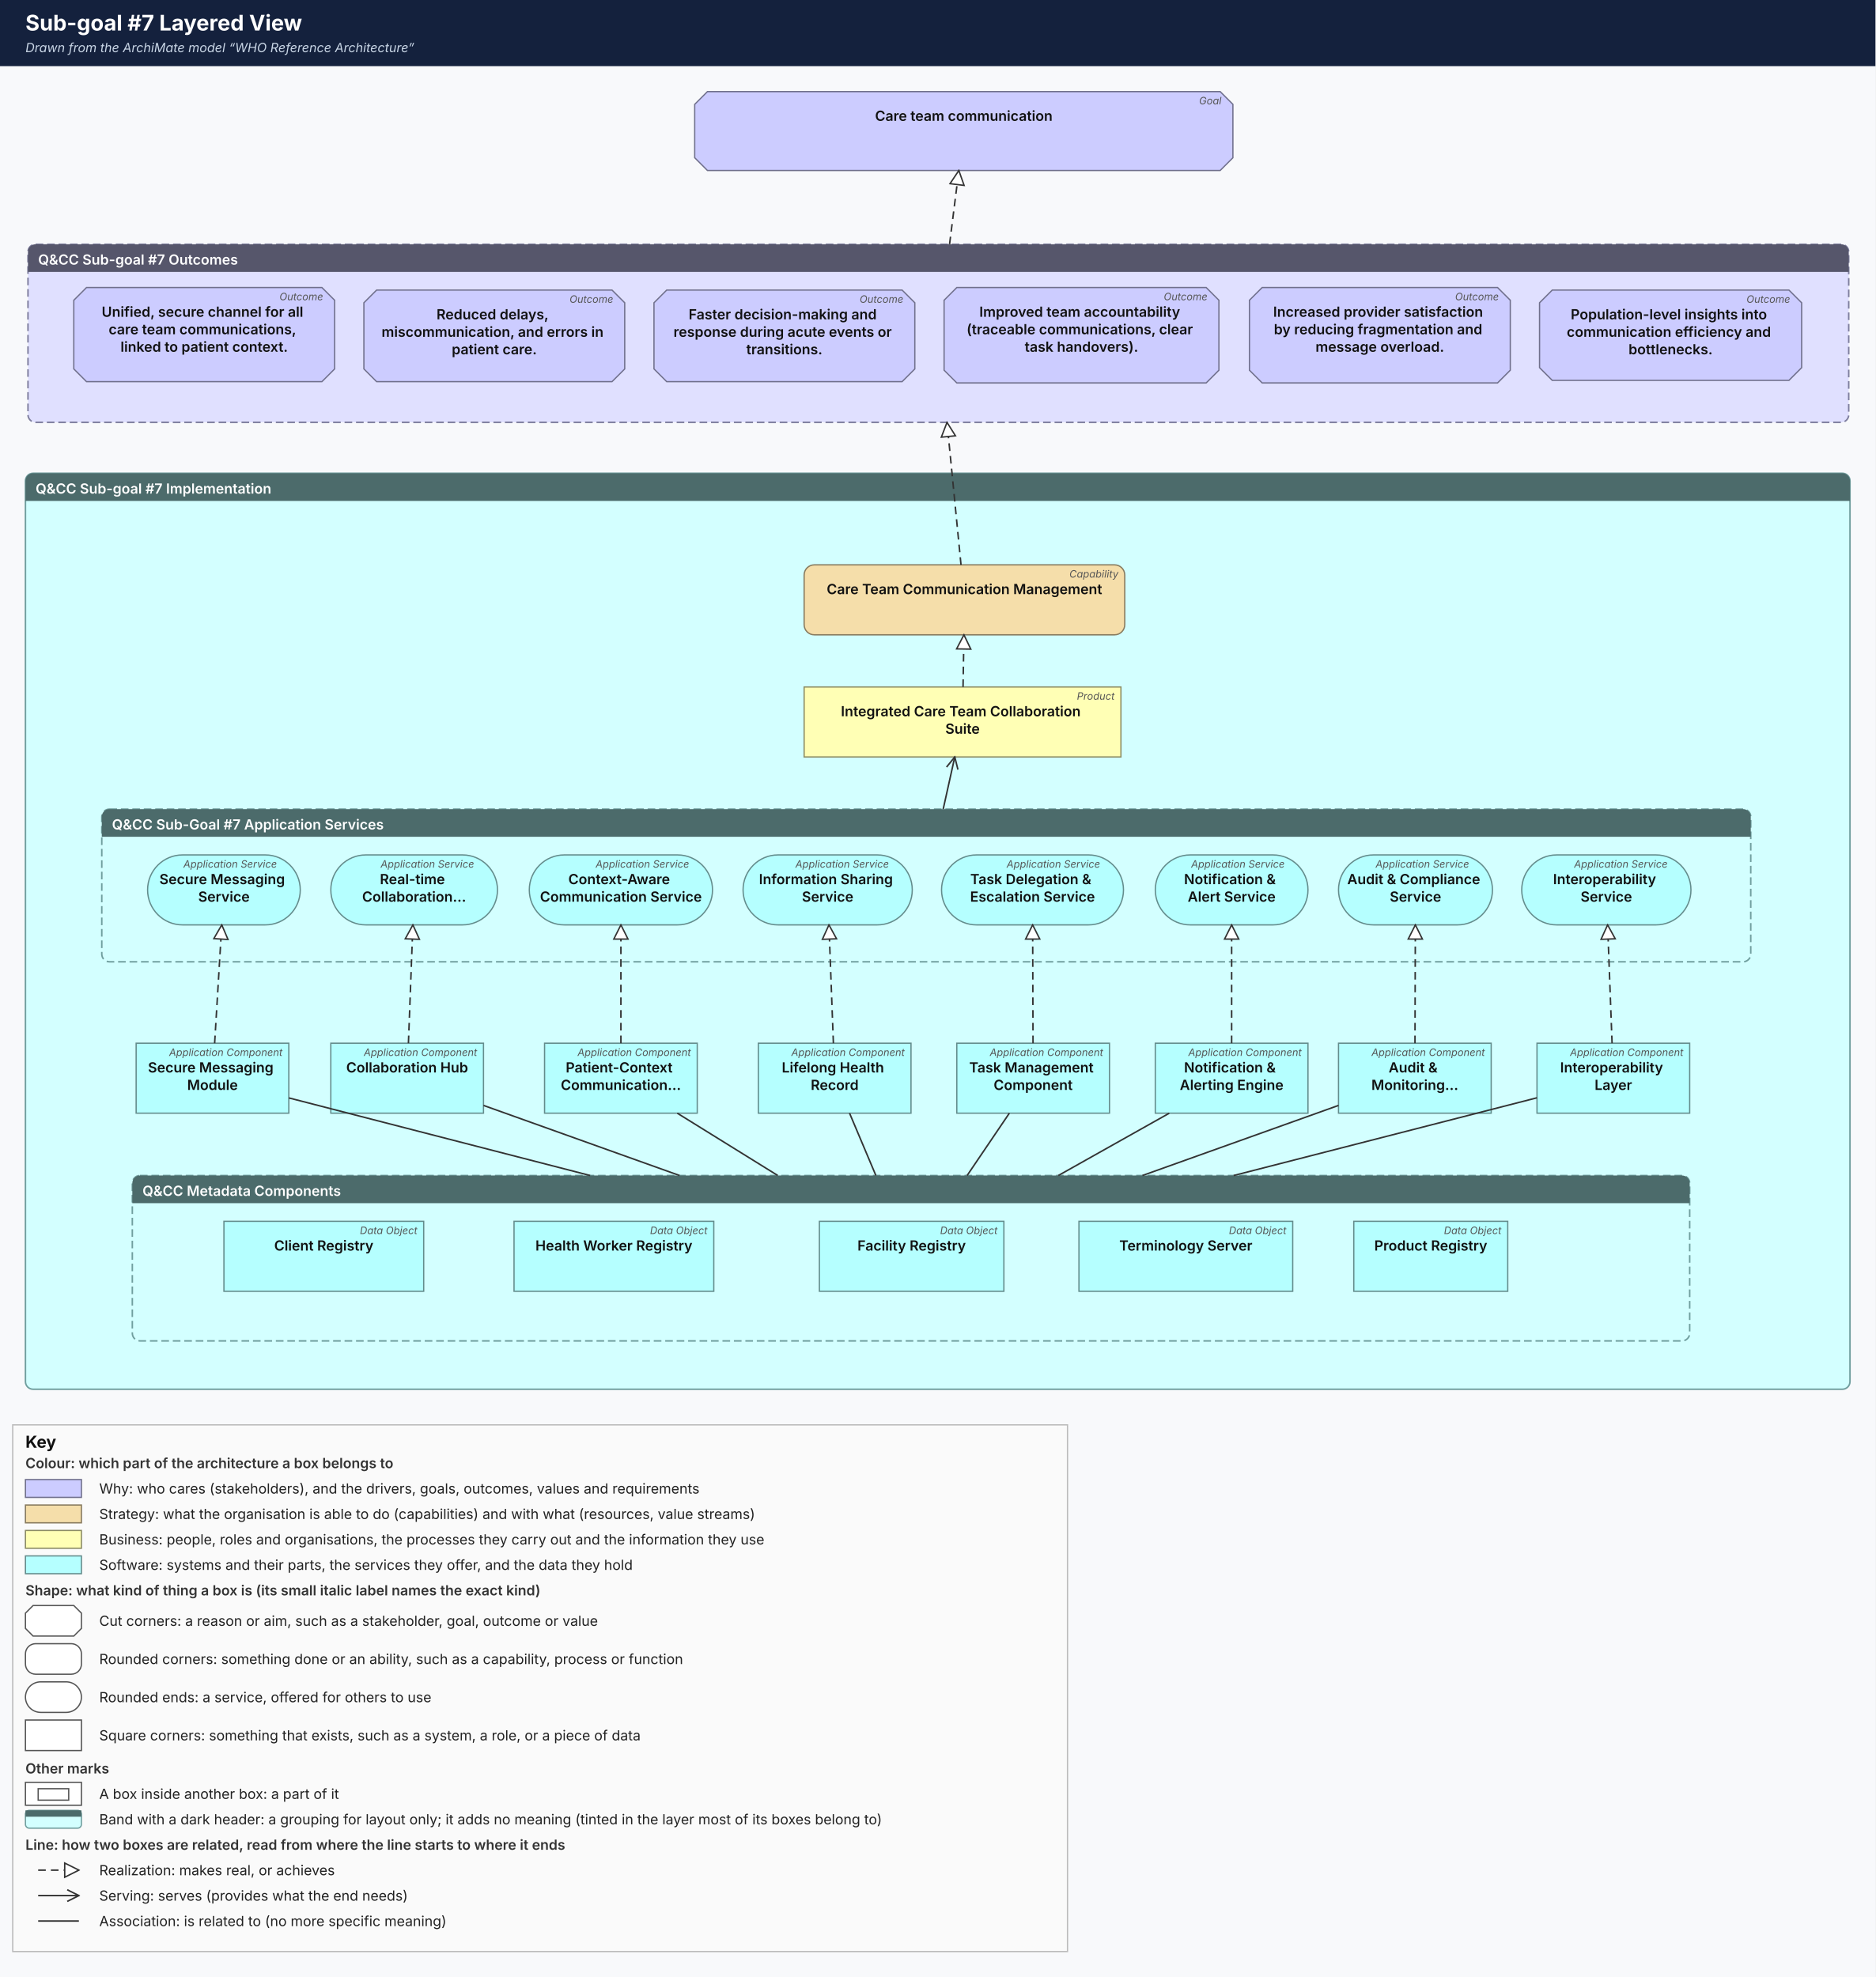
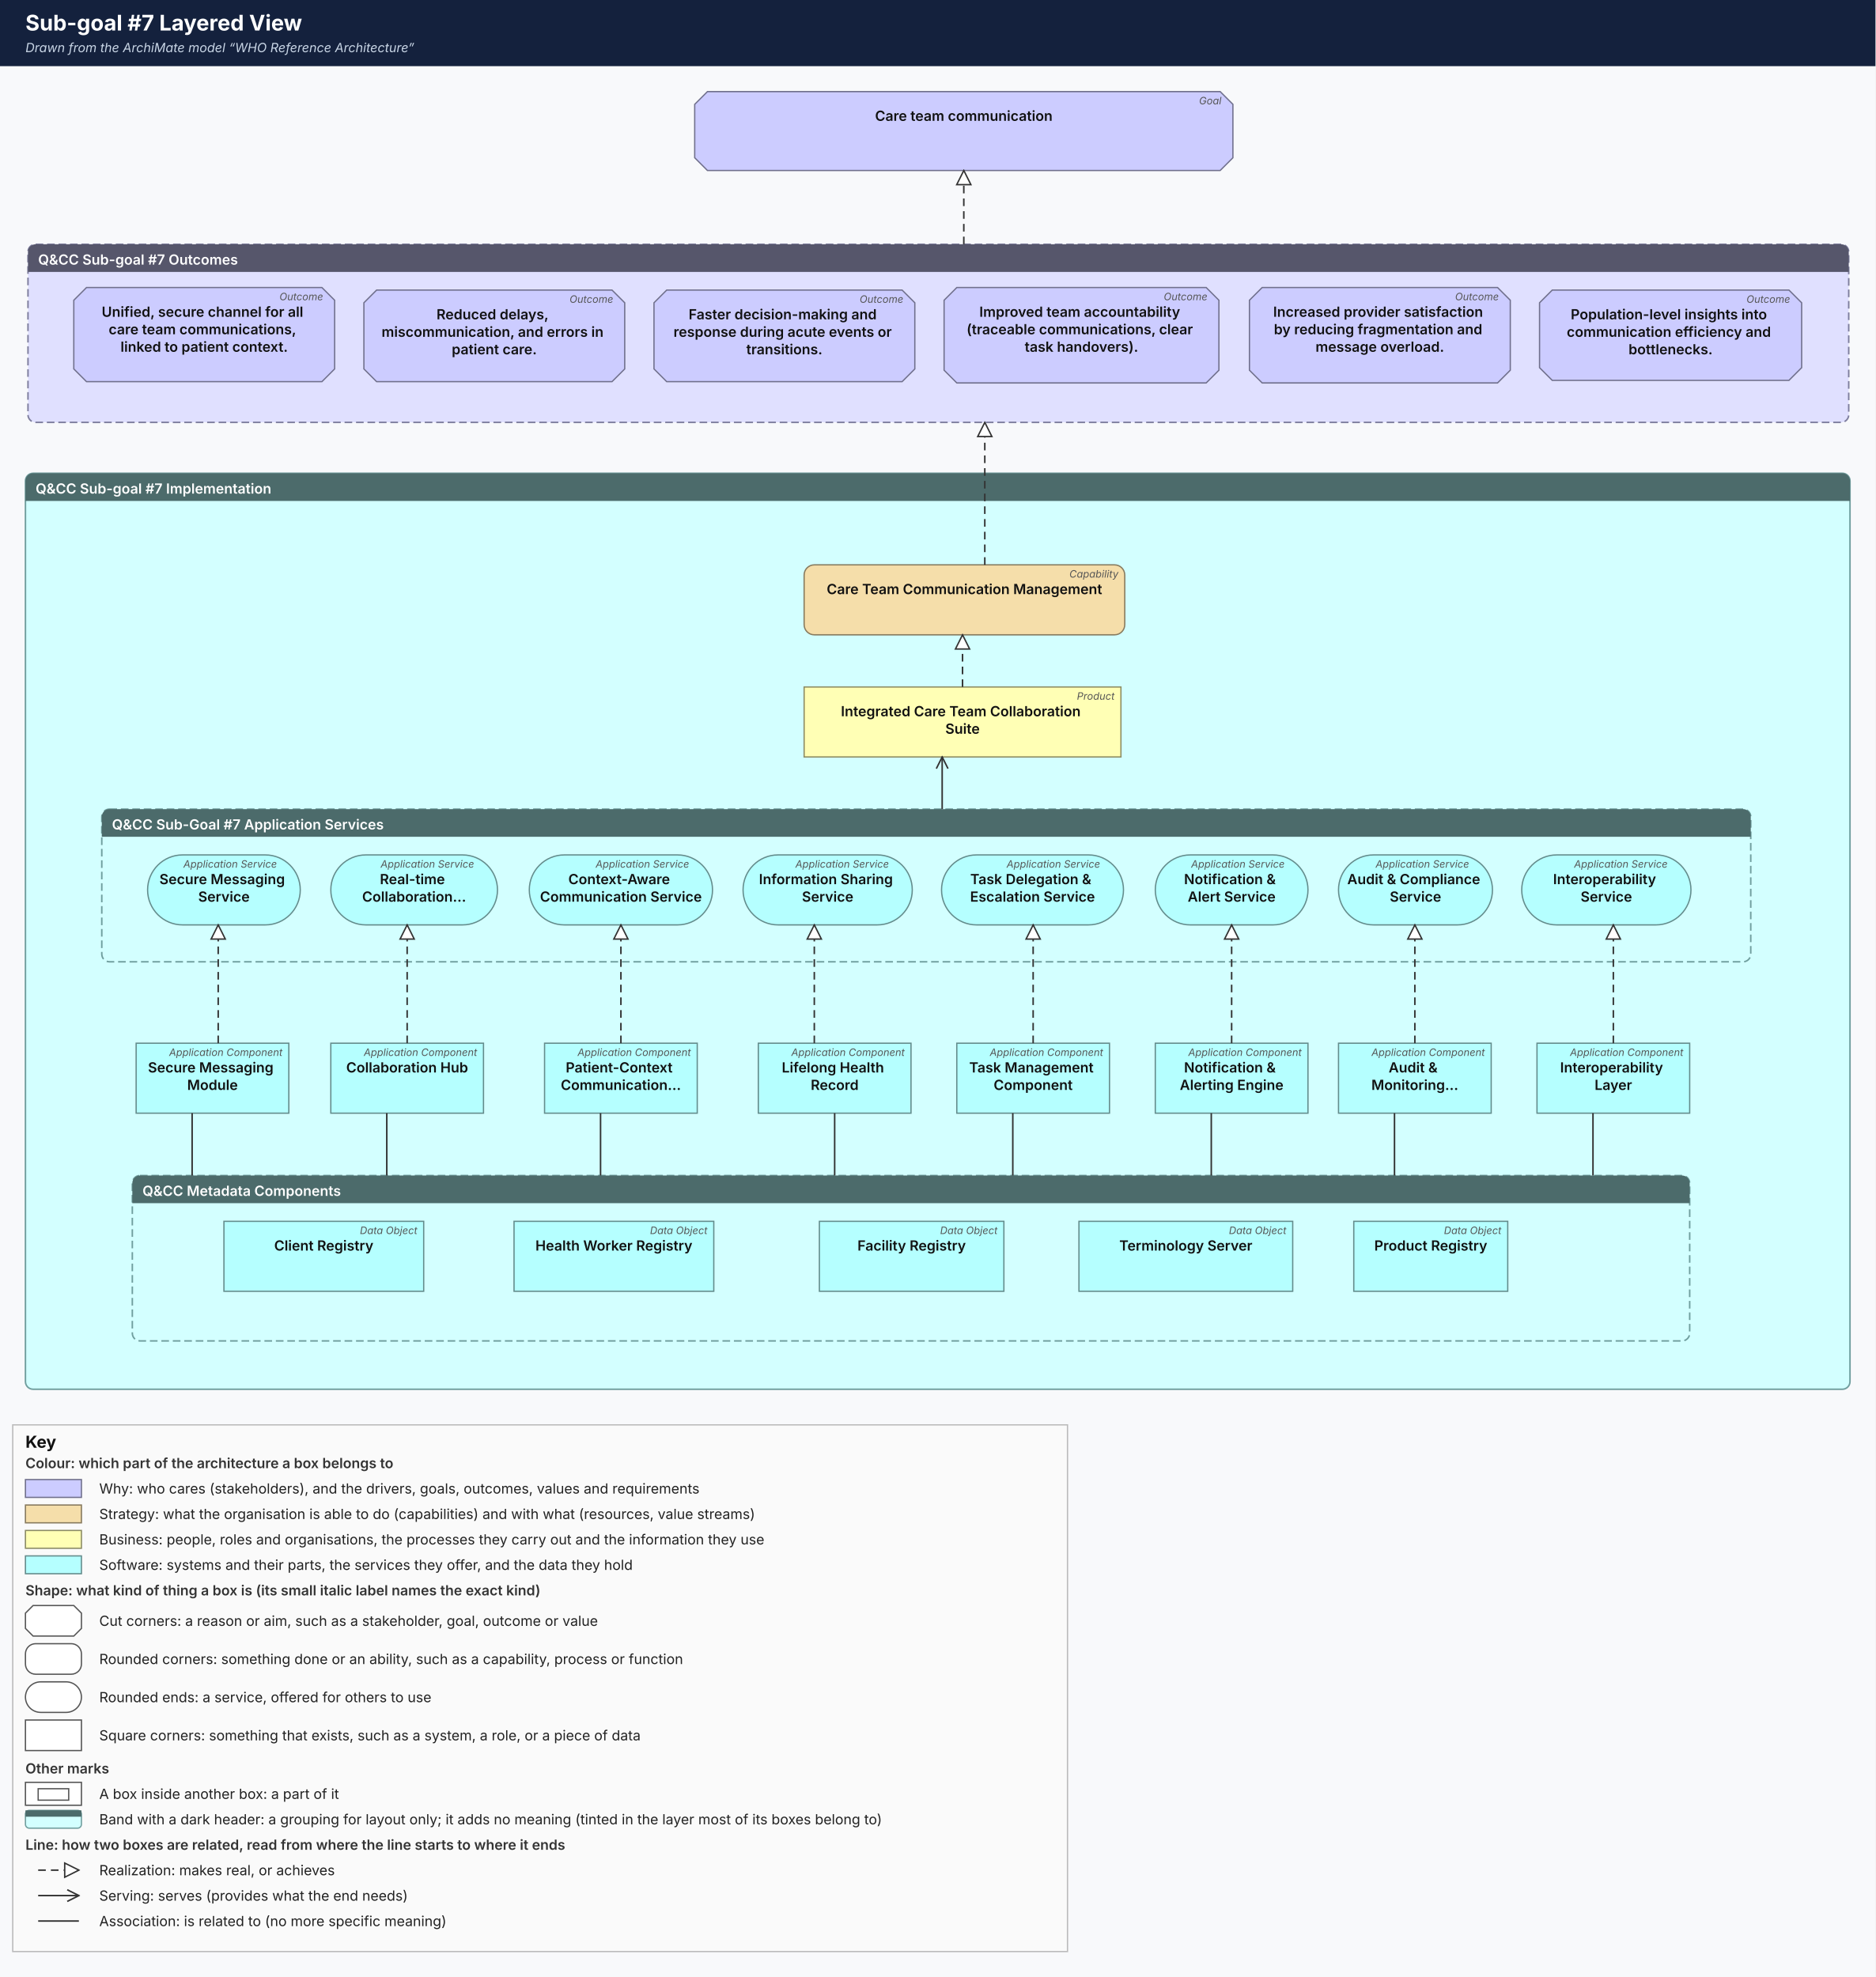
<svg xmlns="http://www.w3.org/2000/svg" viewBox="92 -12 1474 1554" width="1474" height="1554" role="img" aria-labelledby="av-title">
  <style>
.av-name{font:600 11px Inter, "Segoe UI", system-ui, -apple-system, Helvetica, Arial, sans-serif;fill:#111}
.av-type{font:italic 8px Inter, "Segoe UI", system-ui, -apple-system, Helvetica, Arial, sans-serif;fill:#555}
.av-group{font:600 11px Inter, "Segoe UI", system-ui, -apple-system, Helvetica, Arial, sans-serif;fill:#333}
.av-note{font:10px Inter, "Segoe UI", system-ui, -apple-system, Helvetica, Arial, sans-serif;fill:#222}
.av-key{font:11px Inter, "Segoe UI", system-ui, -apple-system, Helvetica, Arial, sans-serif;fill:#222}
.av-keyh{font:600 11px Inter, "Segoe UI", system-ui, -apple-system, Helvetica, Arial, sans-serif;fill:#333}
.av-keyt{font:700 13px Inter, "Segoe UI", system-ui, -apple-system, Helvetica, Arial, sans-serif;fill:#111}
.av-rel{font:9px Inter, "Segoe UI", system-ui, -apple-system, Helvetica, Arial, sans-serif;fill:#333;paint-order:stroke;stroke:#fff;stroke-width:3px}
a:hover rect,a:hover polygon,a:focus rect,a:focus polygon{stroke:#06c;stroke-width:2.5}
</style>
  <defs>
    <marker id="arrow-open" viewBox="0 0 12 12" refX="11" refY="6" markerWidth="11" markerHeight="11" orient="auto-start-reverse" markerUnits="userSpaceOnUse">
      <path d="M1 1 L11 6 L1 11" fill="none" stroke="#333" stroke-width="1.3" />
    </marker>
    <marker id="arrow-filled" viewBox="0 0 12 12" refX="11" refY="6" markerWidth="11" markerHeight="11" orient="auto-start-reverse" markerUnits="userSpaceOnUse">
      <path d="M1 1 L11 6 L1 11 Z" fill="#333" />
    </marker>
    <marker id="arrow-small" viewBox="0 0 10 10" refX="9" refY="5" markerWidth="8" markerHeight="8" orient="auto-start-reverse" markerUnits="userSpaceOnUse">
      <path d="M1 1 L9 5 L1 9" fill="none" stroke="#333" stroke-width="1.2" />
    </marker>
    <marker id="triangle-hollow" viewBox="0 0 14 14" refX="13" refY="7" markerWidth="13" markerHeight="13" orient="auto-start-reverse" markerUnits="userSpaceOnUse">
      <path d="M1 1 L13 7 L1 13 Z" fill="#fff" stroke="#333" stroke-width="1.2" />
    </marker>
    <marker id="diamond-filled" viewBox="0 0 16 10" refX="1" refY="5" markerWidth="16" markerHeight="10" orient="auto-start-reverse" markerUnits="userSpaceOnUse">
      <path d="M1 5 L8 1 L15 5 L8 9 Z" fill="#333" />
    </marker>
    <marker id="diamond-hollow" viewBox="0 0 16 10" refX="1" refY="5" markerWidth="16" markerHeight="10" orient="auto-start-reverse" markerUnits="userSpaceOnUse">
      <path d="M1 5 L8 1 L15 5 L8 9 Z" fill="#fff" stroke="#333" stroke-width="1.2" />
    </marker>
    <marker id="dot" viewBox="0 0 8 8" refX="4" refY="4" markerWidth="7" markerHeight="7" orient="auto" markerUnits="userSpaceOnUse">
      <circle cx="4" cy="4" r="3.2" fill="#333" />
    </marker>
    <pattern id="missing" width="8" height="8" patternUnits="userSpaceOnUse" patternTransform="rotate(45)">
      <rect width="8" height="8" fill="#fff" />
      <line x1="0" y1="0" x2="0" y2="8" stroke="#d33" stroke-width="2" />
    </pattern>
  </defs>
  <rect x="92" y="-12" width="1474" height="1554" fill="#f8f9fb" />
  <rect x="92" y="-12" width="1474" height="52" fill="#14213d" />
  <text x="112" y="12" style="font:700 17px Inter, &quot;Segoe UI&quot;, system-ui, -apple-system, Helvetica, Arial, sans-serif;fill:#fff">Sub-goal #7 Layered View</text>
  <text x="112" y="29" style="font:italic 10px Inter, &quot;Segoe UI&quot;, system-ui, -apple-system, Helvetica, Arial, sans-serif;fill:#c9d6e6">Drawn from the ArchiMate model “WHO Reference Architecture”</text>
  <a href="../../../en/dpi-h-ra/archimate/0.2.0-draft.2/element/care-team-communication/" target="_top">
    <polygon points="648,60 1051,60 1061,70 1061,112 1051,122 648,122 638,112 638,70" fill="#ccccff" stroke="#70708c" stroke-width="1" />
    <text class="av-type" x="1052" y="70" text-anchor="end">Goal</text>
    <text class="av-name" x="849.5" y="83" text-anchor="middle">
      <tspan x="849.5" dy="0">Care team communication</tspan>
    </text>
  </a>
  <a href="../../../en/dpi-h-ra/archimate/0.2.0-draft.2/element/q-cc-sub-goal-7-outcomes/" target="_top">
    <rect x="114" y="180" width="1431" height="140" rx="6" fill="#e0e0ff" stroke="#7e7e9e" stroke-width="1.2" stroke-dasharray="6 3" />
    <path d="M114 186 a6 6 0 0 1 6 -6 h1419 a6 6 0 0 1 6 6 v15.75 h-1431 z" fill="#56566b" />
    <text class="av-group" x="122" y="196" style="fill:#fff">Q&amp;CC Sub-goal #7 Outcomes</text>
  </a>
  <a href="../../../en/dpi-h-ra/archimate/0.2.0-draft.2/element/improved-team-accountability-traceable-communications-clear/" target="_top">
    <polygon points="844,214 1040,214 1050,224 1050,279 1040,289 844,289 834,279 834,224" fill="#ccccff" stroke="#70708c" stroke-width="1" />
    <text class="av-type" x="1041" y="224" text-anchor="end">Outcome</text>
    <text class="av-name" x="942" y="237" text-anchor="middle">
      <tspan x="942" dy="0">Improved team accountability</tspan>
      <tspan x="942" dy="13.75">(traceable communications, clear</tspan>
      <tspan x="942" dy="13.75">task handovers).</tspan>
    </text>
  </a>
  <a href="../../../en/dpi-h-ra/archimate/0.2.0-draft.2/element/reduced-delays-miscommunication-and-errors-in-patient-care/" target="_top">
    <polygon points="388,216 573,216 583,226 583,278 573,288 388,288 378,278 378,226" fill="#ccccff" stroke="#70708c" stroke-width="1" />
    <text class="av-type" x="574" y="226" text-anchor="end">Outcome</text>
    <text class="av-name" x="480.5" y="239" text-anchor="middle">
      <tspan x="480.5" dy="0">Reduced delays,</tspan>
      <tspan x="480.5" dy="13.75">miscommunication, and errors in</tspan>
      <tspan x="480.5" dy="13.75">patient care.</tspan>
    </text>
  </a>
  <a href="../../../en/dpi-h-ra/archimate/0.2.0-draft.2/element/unified-secure-channel-for-all-care-team-communications/" target="_top">
    <polygon points="160,214 345,214 355,224 355,278 345,288 160,288 150,278 150,224" fill="#ccccff" stroke="#70708c" stroke-width="1" />
    <text class="av-type" x="346" y="224" text-anchor="end">Outcome</text>
    <text class="av-name" x="252.5" y="237" text-anchor="middle">
      <tspan x="252.5" dy="0">Unified, secure channel for all</tspan>
      <tspan x="252.5" dy="13.75">care team communications,</tspan>
      <tspan x="252.5" dy="13.75">linked to patient context.</tspan>
    </text>
  </a>
  <a href="../../../en/dpi-h-ra/archimate/0.2.0-draft.2/element/population-level-insights-into-communication-efficiency-and/" target="_top">
    <polygon points="1312,216 1498,216 1508,226 1508,277 1498,287 1312,287 1302,277 1302,226" fill="#ccccff" stroke="#70708c" stroke-width="1" />
    <text class="av-type" x="1499" y="226" text-anchor="end">Outcome</text>
    <text class="av-name" x="1405" y="239" text-anchor="middle">
      <tspan x="1405" dy="0">Population-level insights into</tspan>
      <tspan x="1405" dy="13.75">communication efficiency and</tspan>
      <tspan x="1405" dy="13.75">bottlenecks.</tspan>
    </text>
  </a>
  <a href="../../../en/dpi-h-ra/archimate/0.2.0-draft.2/element/increased-provider-satisfaction-by-reducing-fragmentation/" target="_top">
    <polygon points="1084,214 1269,214 1279,224 1279,279 1269,289 1084,289 1074,279 1074,224" fill="#ccccff" stroke="#70708c" stroke-width="1" />
    <text class="av-type" x="1270" y="224" text-anchor="end">Outcome</text>
    <text class="av-name" x="1176.5" y="237" text-anchor="middle">
      <tspan x="1176.5" dy="0">Increased provider satisfaction</tspan>
      <tspan x="1176.5" dy="13.75">by reducing fragmentation and</tspan>
      <tspan x="1176.5" dy="13.75">message overload.</tspan>
    </text>
  </a>
  <a href="../../../en/dpi-h-ra/archimate/0.2.0-draft.2/element/faster-decision-making-and-response-during-acute-events-or/" target="_top">
    <polygon points="616,216 801,216 811,226 811,278 801,288 616,288 606,278 606,226" fill="#ccccff" stroke="#70708c" stroke-width="1" />
    <text class="av-type" x="802" y="226" text-anchor="end">Outcome</text>
    <text class="av-name" x="708.5" y="239" text-anchor="middle">
      <tspan x="708.5" dy="0">Faster decision-making and</tspan>
      <tspan x="708.5" dy="13.75">response during acute events or</tspan>
      <tspan x="708.5" dy="13.75">transitions.</tspan>
    </text>
  </a>
  <g class="av-g">
    <rect x="112" y="360" width="1434" height="720" rx="6" fill="#d3ffff" stroke="#709e9e" stroke-width="1.2" />
    <path d="M112 366 a6 6 0 0 1 6 -6 h1422 a6 6 0 0 1 6 6 v15.75 h-1434 z" fill="#4c6b6b" />
    <text class="av-group" x="120" y="376" style="fill:#fff">Q&amp;CC Sub-goal #7 Implementation</text>
  </g>
  <a href="../../../en/dpi-h-ra/archimate/0.2.0-draft.2/element/care-team-communication-management/" target="_top">
    <rect x="724" y="432" width="252" height="55" rx="8" fill="#f5deaa" stroke="#877a5e" stroke-width="1" />
    <text class="av-type" x="971" y="442" text-anchor="end">Capability</text>
    <text class="av-name" x="850" y="455" text-anchor="middle">
      <tspan x="850" dy="0">Care Team Communication Management</tspan>
    </text>
  </a>
  <a href="../../../en/dpi-h-ra/archimate/0.2.0-draft.2/element/integrated-care-team-collaboration-suite/" target="_top">
    <rect x="724" y="528" width="249" height="55" fill="#ffffb5" stroke="#8c8c64" stroke-width="1" />
    <text class="av-type" x="968" y="538" text-anchor="end">Product</text>
    <text class="av-name" x="848.5" y="551" text-anchor="middle">
      <tspan x="848.5" dy="0">Integrated Care Team Collaboration</tspan>
      <tspan x="848.5" dy="13.75">Suite</tspan>
    </text>
  </a>
  <a href="../../../en/dpi-h-ra/archimate/0.2.0-draft.2/element/q-cc-sub-goal-7-application-services/" target="_top">
    <rect x="172" y="624" width="1296" height="120" rx="6" fill="#d3ffff" stroke="#709e9e" stroke-width="1.2" stroke-dasharray="6 3" />
    <path d="M172 630 a6 6 0 0 1 6 -6 h1284 a6 6 0 0 1 6 6 v15.75 h-1296 z" fill="#4c6b6b" />
    <text class="av-group" x="180" y="640" style="fill:#fff">Q&amp;CC Sub-Goal #7 Application Services</text>
  </a>
  <a href="../../../en/dpi-h-ra/archimate/0.2.0-draft.2/element/secure-messaging-service/" target="_top">
    <rect x="208" y="660" width="120" height="55" rx="27.5" fill="#b5ffff" stroke="#648c8c" stroke-width="1" />
    <text class="av-type" x="309.667" y="670" text-anchor="end">Application Service</text>
    <text class="av-name" x="268" y="683" text-anchor="middle">
      <tspan x="268" dy="0">Secure Messaging</tspan>
      <tspan x="268" dy="13.75">Service</tspan>
    </text>
  </a>
  <a href="../../../en/dpi-h-ra/archimate/0.2.0-draft.2/element/real-time-collaboration-service/" target="_top">
    <rect x="352" y="660" width="131" height="55" rx="27.5" fill="#b5ffff" stroke="#648c8c" stroke-width="1" />
    <text class="av-type" x="464.667" y="670" text-anchor="end">Application Service</text>
    <text class="av-name" x="417.5" y="683" text-anchor="middle">
      <tspan x="417.5" dy="0">Real-time</tspan>
      <tspan x="417.5" dy="13.75">Collaboration…</tspan>
    </text>
  </a>
  <a href="../../../en/dpi-h-ra/archimate/0.2.0-draft.2/element/context-aware-communication-service/" target="_top">
    <rect x="508" y="660" width="144" height="55" rx="27.5" fill="#b5ffff" stroke="#648c8c" stroke-width="1" />
    <text class="av-type" x="633.667" y="670" text-anchor="end">Application Service</text>
    <text class="av-name" x="580" y="683" text-anchor="middle">
      <tspan x="580" dy="0">Context-Aware</tspan>
      <tspan x="580" dy="13.75">Communication Service</tspan>
    </text>
  </a>
  <a href="../../../en/dpi-h-ra/archimate/0.2.0-draft.2/element/information-sharing-service/" target="_top">
    <rect x="676" y="660" width="133" height="55" rx="27.5" fill="#b5ffff" stroke="#648c8c" stroke-width="1" />
    <text class="av-type" x="790.667" y="670" text-anchor="end">Application Service</text>
    <text class="av-name" x="742.5" y="683" text-anchor="middle">
      <tspan x="742.5" dy="0">Information Sharing</tspan>
      <tspan x="742.5" dy="13.75">Service</tspan>
    </text>
  </a>
  <a href="../../../en/dpi-h-ra/archimate/0.2.0-draft.2/element/task-delegation-escalation-service/" target="_top">
    <rect x="832" y="660" width="143" height="55" rx="27.5" fill="#b5ffff" stroke="#648c8c" stroke-width="1" />
    <text class="av-type" x="956.667" y="670" text-anchor="end">Application Service</text>
    <text class="av-name" x="903.5" y="683" text-anchor="middle">
      <tspan x="903.5" dy="0">Task Delegation &amp;</tspan>
      <tspan x="903.5" dy="13.75">Escalation Service</tspan>
    </text>
  </a>
  <a href="../../../en/dpi-h-ra/archimate/0.2.0-draft.2/element/notification-alert-service/" target="_top">
    <rect x="1000" y="660" width="120" height="55" rx="27.5" fill="#b5ffff" stroke="#648c8c" stroke-width="1" />
    <text class="av-type" x="1101.667" y="670" text-anchor="end">Application Service</text>
    <text class="av-name" x="1060" y="683" text-anchor="middle">
      <tspan x="1060" dy="0">Notification &amp;</tspan>
      <tspan x="1060" dy="13.75">Alert Service</tspan>
    </text>
  </a>
  <a href="../../../en/dpi-h-ra/archimate/0.2.0-draft.2/element/interoperability-service/" target="_top">
    <rect x="1288" y="660" width="133" height="55" rx="27.5" fill="#b5ffff" stroke="#648c8c" stroke-width="1" />
    <text class="av-type" x="1402.667" y="670" text-anchor="end">Application Service</text>
    <text class="av-name" x="1354.5" y="683" text-anchor="middle">
      <tspan x="1354.5" dy="0">Interoperability</tspan>
      <tspan x="1354.5" dy="13.75">Service</tspan>
    </text>
  </a>
  <a href="../../../en/dpi-h-ra/archimate/0.2.0-draft.2/element/audit-compliance-service/" target="_top">
    <rect x="1144" y="660" width="121" height="55" rx="27.5" fill="#b5ffff" stroke="#648c8c" stroke-width="1" />
    <text class="av-type" x="1246.667" y="670" text-anchor="end">Application Service</text>
    <text class="av-name" x="1204.5" y="683" text-anchor="middle">
      <tspan x="1204.5" dy="0">Audit &amp; Compliance</tspan>
      <tspan x="1204.5" dy="13.75">Service</tspan>
    </text>
  </a>
  <a href="../../../en/dpi-h-ra/archimate/0.2.0-draft.2/element/secure-messaging-module/" target="_top">
    <rect x="199" y="808" width="120" height="55" fill="#b5ffff" stroke="#648c8c" stroke-width="1" />
    <text class="av-type" x="314" y="818" text-anchor="end">Application Component</text>
    <text class="av-name" x="259" y="831" text-anchor="middle">
      <tspan x="259" dy="0">Secure Messaging</tspan>
      <tspan x="259" dy="13.75">Module</tspan>
    </text>
  </a>
  <a href="../../../en/dpi-h-ra/archimate/0.2.0-draft.2/element/collaboration-hub/" target="_top">
    <rect x="352" y="808" width="120" height="55" fill="#b5ffff" stroke="#648c8c" stroke-width="1" />
    <text class="av-type" x="467" y="818" text-anchor="end">Application Component</text>
    <text class="av-name" x="412" y="831" text-anchor="middle">
      <tspan x="412" dy="0">Collaboration Hub</tspan>
    </text>
  </a>
  <a href="../../../en/dpi-h-ra/archimate/0.2.0-draft.2/element/patient-context-communication-component/" target="_top">
    <rect x="520" y="808" width="120" height="55" fill="#b5ffff" stroke="#648c8c" stroke-width="1" />
    <text class="av-type" x="635" y="818" text-anchor="end">Application Component</text>
    <text class="av-name" x="580" y="831" text-anchor="middle">
      <tspan x="580" dy="0">Patient-Context</tspan>
      <tspan x="580" dy="13.75">Communication…</tspan>
    </text>
  </a>
  <a href="../../../en/dpi-h-ra/archimate/0.2.0-draft.2/element/task-management-component/" target="_top">
    <rect x="844" y="808" width="120" height="55" fill="#b5ffff" stroke="#648c8c" stroke-width="1" />
    <text class="av-type" x="959" y="818" text-anchor="end">Application Component</text>
    <text class="av-name" x="904" y="831" text-anchor="middle">
      <tspan x="904" dy="0">Task Management</tspan>
      <tspan x="904" dy="13.75">Component</tspan>
    </text>
  </a>
  <a href="../../../en/dpi-h-ra/archimate/0.2.0-draft.2/element/notification-alerting-engine/" target="_top">
    <rect x="1000" y="808" width="120" height="55" fill="#b5ffff" stroke="#648c8c" stroke-width="1" />
    <text class="av-type" x="1115" y="818" text-anchor="end">Application Component</text>
    <text class="av-name" x="1060" y="831" text-anchor="middle">
      <tspan x="1060" dy="0">Notification &amp;</tspan>
      <tspan x="1060" dy="13.75">Alerting Engine</tspan>
    </text>
  </a>
  <a href="../../../en/dpi-h-ra/archimate/0.2.0-draft.2/element/audit-monitoring-component/" target="_top">
    <rect x="1144" y="808" width="120" height="55" fill="#b5ffff" stroke="#648c8c" stroke-width="1" />
    <text class="av-type" x="1259" y="818" text-anchor="end">Application Component</text>
    <text class="av-name" x="1204" y="831" text-anchor="middle">
      <tspan x="1204" dy="0">Audit &amp;</tspan>
      <tspan x="1204" dy="13.75">Monitoring…</tspan>
    </text>
  </a>
  <a href="../../../en/dpi-h-ra/archimate/0.2.0-draft.2/element/interoperability-layer/" target="_top">
    <rect x="1300" y="808" width="120" height="55" fill="#b5ffff" stroke="#648c8c" stroke-width="1" />
    <text class="av-type" x="1415" y="818" text-anchor="end">Application Component</text>
    <text class="av-name" x="1360" y="831" text-anchor="middle">
      <tspan x="1360" dy="0">Interoperability</tspan>
      <tspan x="1360" dy="13.75">Layer</tspan>
    </text>
  </a>
  <a href="../../../en/dpi-h-ra/archimate/0.2.0-draft.2/element/q-cc-metadata-components-ca10/" target="_top">
    <rect x="196" y="912" width="1224" height="130" rx="6" fill="#d3ffff" stroke="#709e9e" stroke-width="1.2" stroke-dasharray="6 3" />
    <path d="M196 918 a6 6 0 0 1 6 -6 h1212 a6 6 0 0 1 6 6 v15.75 h-1224 z" fill="#4c6b6b" />
    <text class="av-group" x="204" y="928" style="fill:#fff">Q&amp;CC Metadata Components</text>
  </a>
  <a href="../../../en/dpi-h-ra/archimate/0.2.0-draft.2/element/product-registry/" target="_top">
    <rect x="1156" y="948" width="121" height="55" fill="#b5ffff" stroke="#648c8c" stroke-width="1" />
    <text class="av-type" x="1272" y="958" text-anchor="end">Data Object</text>
    <text class="av-name" x="1216.5" y="971" text-anchor="middle">
      <tspan x="1216.5" dy="0">Product Registry</tspan>
    </text>
  </a>
  <a href="../../../en/dpi-h-ra/archimate/0.2.0-draft.2/element/client-registry-50b8/" target="_top">
    <rect x="268" y="948" width="157" height="55" fill="#b5ffff" stroke="#648c8c" stroke-width="1" />
    <text class="av-type" x="420" y="958" text-anchor="end">Data Object</text>
    <text class="av-name" x="346.5" y="971" text-anchor="middle">
      <tspan x="346.5" dy="0">Client Registry</tspan>
    </text>
  </a>
  <a href="../../../en/dpi-h-ra/archimate/0.2.0-draft.2/element/facility-registry/" target="_top">
    <rect x="736" y="948" width="145" height="55" fill="#b5ffff" stroke="#648c8c" stroke-width="1" />
    <text class="av-type" x="876" y="958" text-anchor="end">Data Object</text>
    <text class="av-name" x="808.5" y="971" text-anchor="middle">
      <tspan x="808.5" dy="0">Facility Registry</tspan>
    </text>
  </a>
  <a href="../../../en/dpi-h-ra/archimate/0.2.0-draft.2/element/health-worker-registry/" target="_top">
    <rect x="496" y="948" width="157" height="55" fill="#b5ffff" stroke="#648c8c" stroke-width="1" />
    <text class="av-type" x="648" y="958" text-anchor="end">Data Object</text>
    <text class="av-name" x="574.5" y="971" text-anchor="middle">
      <tspan x="574.5" dy="0">Health Worker Registry</tspan>
    </text>
  </a>
  <a href="../../../en/dpi-h-ra/archimate/0.2.0-draft.2/element/terminology-server-2493/" target="_top">
    <rect x="940" y="948" width="168" height="55" fill="#b5ffff" stroke="#648c8c" stroke-width="1" />
    <text class="av-type" x="1103" y="958" text-anchor="end">Data Object</text>
    <text class="av-name" x="1024" y="971" text-anchor="middle">
      <tspan x="1024" dy="0">Terminology Server</tspan>
    </text>
  </a>
  <a href="../../../en/dpi-h-ra/archimate/0.2.0-draft.2/element/lifelong-health-record/" target="_top">
    <rect x="688" y="808" width="120" height="55" fill="#b5ffff" stroke="#648c8c" stroke-width="1" />
    <text class="av-type" x="803" y="818" text-anchor="end">Application Component</text>
    <text class="av-name" x="748" y="831" text-anchor="middle">
      <tspan x="748" dy="0">Lifelong Health</tspan>
      <tspan x="748" dy="13.75">Record</tspan>
    </text>
  </a>
  <a href="../../../en/dpi-h-ra/archimate/0.2.0-draft.2/relationship/id-aff10226d7954a78a1696c8346ead574/" target="_top">
-     <path d="M838.3 180 L845.6 122" fill="none" stroke="#333" stroke-width="1.2" stroke-dasharray="6 4" marker-end="url(#triangle-hollow)" />
-     <path d="M838.3 180 L845.6 122" fill="none" stroke="transparent" stroke-width="8" />
+     <path d="M849.5 180 L849.5 122" fill="none" stroke="#333" stroke-width="1.2" stroke-dasharray="6 4" marker-end="url(#triangle-hollow)" />
+     <path d="M849.5 180 L849.5 122" fill="none" stroke="transparent" stroke-width="8" />
  </a>
  <a href="../../../en/dpi-h-ra/archimate/0.2.0-draft.2/relationship/id-7e473a1176db4424aeed5a3729804542/" target="_top">
-     <path d="M847.3 432 L836.3 320" fill="none" stroke="#333" stroke-width="1.2" stroke-dasharray="6 4" marker-end="url(#triangle-hollow)" />
-     <path d="M847.3 432 L836.3 320" fill="none" stroke="transparent" stroke-width="8" />
+     <path d="M866 432 L866 320" fill="none" stroke="#333" stroke-width="1.2" stroke-dasharray="6 4" marker-end="url(#triangle-hollow)" />
+     <path d="M866 432 L866 320" fill="none" stroke="transparent" stroke-width="8" />
  </a>
  <a href="../../../en/dpi-h-ra/archimate/0.2.0-draft.2/relationship/id-4487595b12134d188571c01c21a04832/" target="_top">
-     <path d="M848.9 528 L849.6 487" fill="none" stroke="#333" stroke-width="1.2" stroke-dasharray="6 4" marker-end="url(#triangle-hollow)" />
-     <path d="M848.9 528 L849.6 487" fill="none" stroke="transparent" stroke-width="8" />
+     <path d="M848.5 528 L848.5 487" fill="none" stroke="#333" stroke-width="1.2" stroke-dasharray="6 4" marker-end="url(#triangle-hollow)" />
+     <path d="M848.5 528 L848.5 487" fill="none" stroke="transparent" stroke-width="8" />
  </a>
  <a href="../../../en/dpi-h-ra/archimate/0.2.0-draft.2/relationship/id-6dcb12e2a38e46d8ac78c6cfa7a3a0df/" target="_top">
-     <path d="M833.3 624 L842.4 583" fill="none" stroke="#333" stroke-width="1.2" marker-end="url(#arrow-open)" />
-     <path d="M833.3 624 L842.4 583" fill="none" stroke="transparent" stroke-width="8" />
+     <path d="M832.5 624 L832.5 583" fill="none" stroke="#333" stroke-width="1.2" marker-end="url(#arrow-open)" />
+     <path d="M832.5 624 L832.5 583" fill="none" stroke="transparent" stroke-width="8" />
  </a>
  <a href="../../../en/dpi-h-ra/archimate/0.2.0-draft.2/relationship/id-0e2b70428ec14977b090e1e104a42a87/" target="_top">
-     <path d="M260.7 808 L266.3 715" fill="none" stroke="#333" stroke-width="1.2" stroke-dasharray="6 4" marker-end="url(#triangle-hollow)" />
-     <path d="M260.7 808 L266.3 715" fill="none" stroke="transparent" stroke-width="8" />
+     <path d="M263.5 808 L263.5 715" fill="none" stroke="#333" stroke-width="1.2" stroke-dasharray="6 4" marker-end="url(#triangle-hollow)" />
+     <path d="M263.5 808 L263.5 715" fill="none" stroke="transparent" stroke-width="8" />
  </a>
  <a href="../../../en/dpi-h-ra/archimate/0.2.0-draft.2/relationship/id-bc71d332d8e345e28b38532c46691bab/" target="_top">
-     <path d="M413 808 L416.5 715" fill="none" stroke="#333" stroke-width="1.2" stroke-dasharray="6 4" marker-end="url(#triangle-hollow)" />
-     <path d="M413 808 L416.5 715" fill="none" stroke="transparent" stroke-width="8" />
+     <path d="M412 808 L412 715" fill="none" stroke="#333" stroke-width="1.2" stroke-dasharray="6 4" marker-end="url(#triangle-hollow)" />
+     <path d="M412 808 L412 715" fill="none" stroke="transparent" stroke-width="8" />
  </a>
  <a href="../../../en/dpi-h-ra/archimate/0.2.0-draft.2/relationship/id-78e7073a47ee4f0b8bf1295f51e61055/" target="_top">
    <path d="M580 808 L580 715" fill="none" stroke="#333" stroke-width="1.2" stroke-dasharray="6 4" marker-end="url(#triangle-hollow)" />
    <path d="M580 808 L580 715" fill="none" stroke="transparent" stroke-width="8" />
  </a>
  <a href="../../../en/dpi-h-ra/archimate/0.2.0-draft.2/relationship/id-334f2249704e4ee89c716d472558eefa/" target="_top">
-     <path d="M903.9 808 L903.6 715" fill="none" stroke="#333" stroke-width="1.2" stroke-dasharray="6 4" marker-end="url(#triangle-hollow)" />
-     <path d="M903.9 808 L903.6 715" fill="none" stroke="transparent" stroke-width="8" />
+     <path d="M904 808 L904 715" fill="none" stroke="#333" stroke-width="1.2" stroke-dasharray="6 4" marker-end="url(#triangle-hollow)" />
+     <path d="M904 808 L904 715" fill="none" stroke="transparent" stroke-width="8" />
  </a>
  <a href="../../../en/dpi-h-ra/archimate/0.2.0-draft.2/relationship/id-18a30733d98a4827ba3a386e0950e359/" target="_top">
    <path d="M1060 808 L1060 715" fill="none" stroke="#333" stroke-width="1.2" stroke-dasharray="6 4" marker-end="url(#triangle-hollow)" />
    <path d="M1060 808 L1060 715" fill="none" stroke="transparent" stroke-width="8" />
  </a>
  <a href="../../../en/dpi-h-ra/archimate/0.2.0-draft.2/relationship/id-44cc4a95b03443999549dc26dbe41f6d/" target="_top">
-     <path d="M1204.1 808 L1204.4 715" fill="none" stroke="#333" stroke-width="1.2" stroke-dasharray="6 4" marker-end="url(#triangle-hollow)" />
-     <path d="M1204.1 808 L1204.4 715" fill="none" stroke="transparent" stroke-width="8" />
+     <path d="M1204 808 L1204 715" fill="none" stroke="#333" stroke-width="1.2" stroke-dasharray="6 4" marker-end="url(#triangle-hollow)" />
+     <path d="M1204 808 L1204 715" fill="none" stroke="transparent" stroke-width="8" />
  </a>
  <a href="../../../en/dpi-h-ra/archimate/0.2.0-draft.2/relationship/id-b6c2d21404534778a95108558e57e4b9/" target="_top">
-     <path d="M1359 808 L1355.5 715" fill="none" stroke="#333" stroke-width="1.2" stroke-dasharray="6 4" marker-end="url(#triangle-hollow)" />
-     <path d="M1359 808 L1355.5 715" fill="none" stroke="transparent" stroke-width="8" />
+     <path d="M1360 808 L1360 715" fill="none" stroke="#333" stroke-width="1.2" stroke-dasharray="6 4" marker-end="url(#triangle-hollow)" />
+     <path d="M1360 808 L1360 715" fill="none" stroke="transparent" stroke-width="8" />
  </a>
  <a href="../../../en/dpi-h-ra/archimate/0.2.0-draft.2/relationship/id-ab6034fe74014434a98d11e9cbf86fa0/" target="_top">
-     <path d="M626.1 912 L472 856.9" fill="none" stroke="#333" stroke-width="1.2" />
-     <path d="M626.1 912 L472 856.9" fill="none" stroke="transparent" stroke-width="8" />
+     <path d="M396 912 L396 863" fill="none" stroke="#333" stroke-width="1.2" />
+     <path d="M396 912 L396 863" fill="none" stroke="transparent" stroke-width="8" />
  </a>
  <a href="../../../en/dpi-h-ra/archimate/0.2.0-draft.2/relationship/id-dbe03b48e3c047c683a9ff1752429a1a/" target="_top">
-     <path d="M989.9 912 L1144 856.9" fill="none" stroke="#333" stroke-width="1.2" />
-     <path d="M989.9 912 L1144 856.9" fill="none" stroke="transparent" stroke-width="8" />
+     <path d="M1188 912 L1188 863" fill="none" stroke="#333" stroke-width="1.2" />
+     <path d="M1188 912 L1188 863" fill="none" stroke="transparent" stroke-width="8" />
  </a>
  <a href="../../../en/dpi-h-ra/archimate/0.2.0-draft.2/relationship/id-e4bff81d6e904f10a23b597a20e6a0a1/" target="_top">
-     <path d="M852.1 912 L885.3 863" fill="none" stroke="#333" stroke-width="1.2" />
-     <path d="M852.1 912 L885.3 863" fill="none" stroke="transparent" stroke-width="8" />
+     <path d="M888 912 L888 863" fill="none" stroke="#333" stroke-width="1.2" />
+     <path d="M888 912 L888 863" fill="none" stroke="transparent" stroke-width="8" />
  </a>
  <a href="../../../en/dpi-h-ra/archimate/0.2.0-draft.2/relationship/id-1ca24996de8842bbbcf9a267a9897ce5/" target="_top">
-     <path d="M923.8 912 L1011 863" fill="none" stroke="#333" stroke-width="1.2" />
-     <path d="M923.8 912 L1011 863" fill="none" stroke="transparent" stroke-width="8" />
+     <path d="M1044 912 L1044 863" fill="none" stroke="#333" stroke-width="1.2" />
+     <path d="M1044 912 L1044 863" fill="none" stroke="transparent" stroke-width="8" />
  </a>
  <a href="../../../en/dpi-h-ra/archimate/0.2.0-draft.2/relationship/id-a84c2729233844ffb14ac9b7fddcad9d/" target="_top">
-     <path d="M1061.6 912 L1300 850.9" fill="none" stroke="#333" stroke-width="1.2" />
-     <path d="M1061.6 912 L1300 850.9" fill="none" stroke="transparent" stroke-width="8" />
+     <path d="M1344 912 L1344 863" fill="none" stroke="#333" stroke-width="1.2" />
+     <path d="M1344 912 L1344 863" fill="none" stroke="transparent" stroke-width="8" />
  </a>
  <a href="../../../en/dpi-h-ra/archimate/0.2.0-draft.2/relationship/id-88b848309bc146d1b433ddb08c92b8b7/" target="_top">
-     <path d="M555.8 912 L319 851" fill="none" stroke="#333" stroke-width="1.2" />
-     <path d="M555.8 912 L319 851" fill="none" stroke="transparent" stroke-width="8" />
+     <path d="M243 912 L243 863" fill="none" stroke="#333" stroke-width="1.2" />
+     <path d="M243 912 L243 863" fill="none" stroke="transparent" stroke-width="8" />
  </a>
  <a href="../../../en/dpi-h-ra/archimate/0.2.0-draft.2/relationship/id-86d0805dd2f4405c837e1866fc5df8d0/" target="_top">
-     <path d="M703.3 912 L624.3 863" fill="none" stroke="#333" stroke-width="1.2" />
-     <path d="M703.3 912 L624.3 863" fill="none" stroke="transparent" stroke-width="8" />
+     <path d="M564 912 L564 863" fill="none" stroke="#333" stroke-width="1.2" />
+     <path d="M564 912 L564 863" fill="none" stroke="transparent" stroke-width="8" />
  </a>
  <a href="../../../en/dpi-h-ra/archimate/0.2.0-draft.2/relationship/id-11640ae1723841bc9ecb59dff2462ebf/" target="_top">
-     <path d="M780.4 912 L759.7 863" fill="none" stroke="#333" stroke-width="1.2" />
-     <path d="M780.4 912 L759.7 863" fill="none" stroke="transparent" stroke-width="8" />
+     <path d="M748 912 L748 863" fill="none" stroke="#333" stroke-width="1.2" />
+     <path d="M748 912 L748 863" fill="none" stroke="transparent" stroke-width="8" />
  </a>
  <a href="../../../en/dpi-h-ra/archimate/0.2.0-draft.2/relationship/id-b3f1b504810d4964864cc402d08b00a9/" target="_top">
-     <path d="M747 808 L743.5 715" fill="none" stroke="#333" stroke-width="1.2" stroke-dasharray="6 4" marker-end="url(#triangle-hollow)" />
-     <path d="M747 808 L743.5 715" fill="none" stroke="transparent" stroke-width="8" />
+     <path d="M732 808 L732 715" fill="none" stroke="#333" stroke-width="1.2" stroke-dasharray="6 4" marker-end="url(#triangle-hollow)" />
+     <path d="M732 808 L732 715" fill="none" stroke="transparent" stroke-width="8" />
  </a>
  <g class="av-legend">
    <rect x="102" y="1108" width="829" height="414" fill="#fafafa" stroke="#bbb" />
    <text class="av-keyt" x="112" y="1126">Key</text>
    <text class="av-keyh" x="112" y="1142">Colour: which part of the architecture a box belongs to</text>
    <rect x="112" y="1151" width="44" height="14" fill="#ccccff" stroke="#70708c" />
    <text class="av-key" x="170" y="1162">Why: who cares (stakeholders), and the drivers, goals, outcomes, values and requirements</text>
    <rect x="112" y="1171" width="44" height="14" fill="#f5deaa" stroke="#877a5e" />
    <text class="av-key" x="170" y="1182">Strategy: what the organisation is able to do (capabilities) and with what (resources, value streams)</text>
    <rect x="112" y="1191" width="44" height="14" fill="#ffffb5" stroke="#8c8c64" />
    <text class="av-key" x="170" y="1202">Business: people, roles and organisations, the processes they carry out and the information they use</text>
    <rect x="112" y="1211" width="44" height="14" fill="#b5ffff" stroke="#648c8c" />
    <text class="av-key" x="170" y="1222">Software: systems and their parts, the services they offer, and the data they hold</text>
    <text class="av-keyh" x="112" y="1242">Shape: what kind of thing a box is (its small italic label names the exact kind)</text>
    <polygon points="118,1250 150,1250 156,1256 156,1268 150,1274 118,1274 112,1268 112,1256" fill="#fff" stroke="#555" />
    <text class="av-key" x="170" y="1266">Cut corners: a reason or aim, such as a stakeholder, goal, outcome or value</text>
    <rect x="112" y="1280" width="44" height="24" rx="8" fill="#fff" stroke="#555" />
    <text class="av-key" x="170" y="1296">Rounded corners: something done or an ability, such as a capability, process or function</text>
    <rect x="112" y="1310" width="44" height="24" rx="12" fill="#fff" stroke="#555" />
    <text class="av-key" x="170" y="1326">Rounded ends: a service, offered for others to use</text>
    <rect x="112" y="1340" width="44" height="24" fill="#fff" stroke="#555" />
    <text class="av-key" x="170" y="1356">Square corners: something that exists, such as a system, a role, or a piece of data</text>
    <text class="av-keyh" x="112" y="1382">Other marks</text>
    <rect x="112" y="1389" width="44" height="18" fill="#fff" stroke="#555" />
    <rect x="122" y="1394" width="24" height="9" fill="#fff" stroke="#555" />
    <text class="av-key" x="170" y="1402">A box inside another box: a part of it</text>
    <rect x="112" y="1411" width="44" height="14" rx="3" fill="#d3ffff" stroke="#709e9e" />
    <rect x="112" y="1411" width="44" height="5" fill="#4c6b6b" />
    <text class="av-key" x="170" y="1422">Band with a dark header: a grouping for layout only; it adds no meaning (tinted in the layer most of its boxes belong to)</text>
    <text class="av-keyh" x="112" y="1442">Line: how two boxes are related, read from where the line starts to where it ends</text>
    <path d="M122 1458 L154 1458" fill="none" stroke="#333" stroke-width="1.2" stroke-dasharray="6 4" marker-end="url(#triangle-hollow)" />
    <text class="av-key" x="170" y="1462">Realization: makes real, or achieves</text>
    <path d="M122 1478 L154 1478" fill="none" stroke="#333" stroke-width="1.2" marker-end="url(#arrow-open)" />
    <text class="av-key" x="170" y="1482">Serving: serves (provides what the end needs)</text>
    <path d="M122 1498 L154 1498" fill="none" stroke="#333" stroke-width="1.2" />
    <text class="av-key" x="170" y="1502">Association: is related to (no more specific meaning)</text>
  </g>
</svg>
